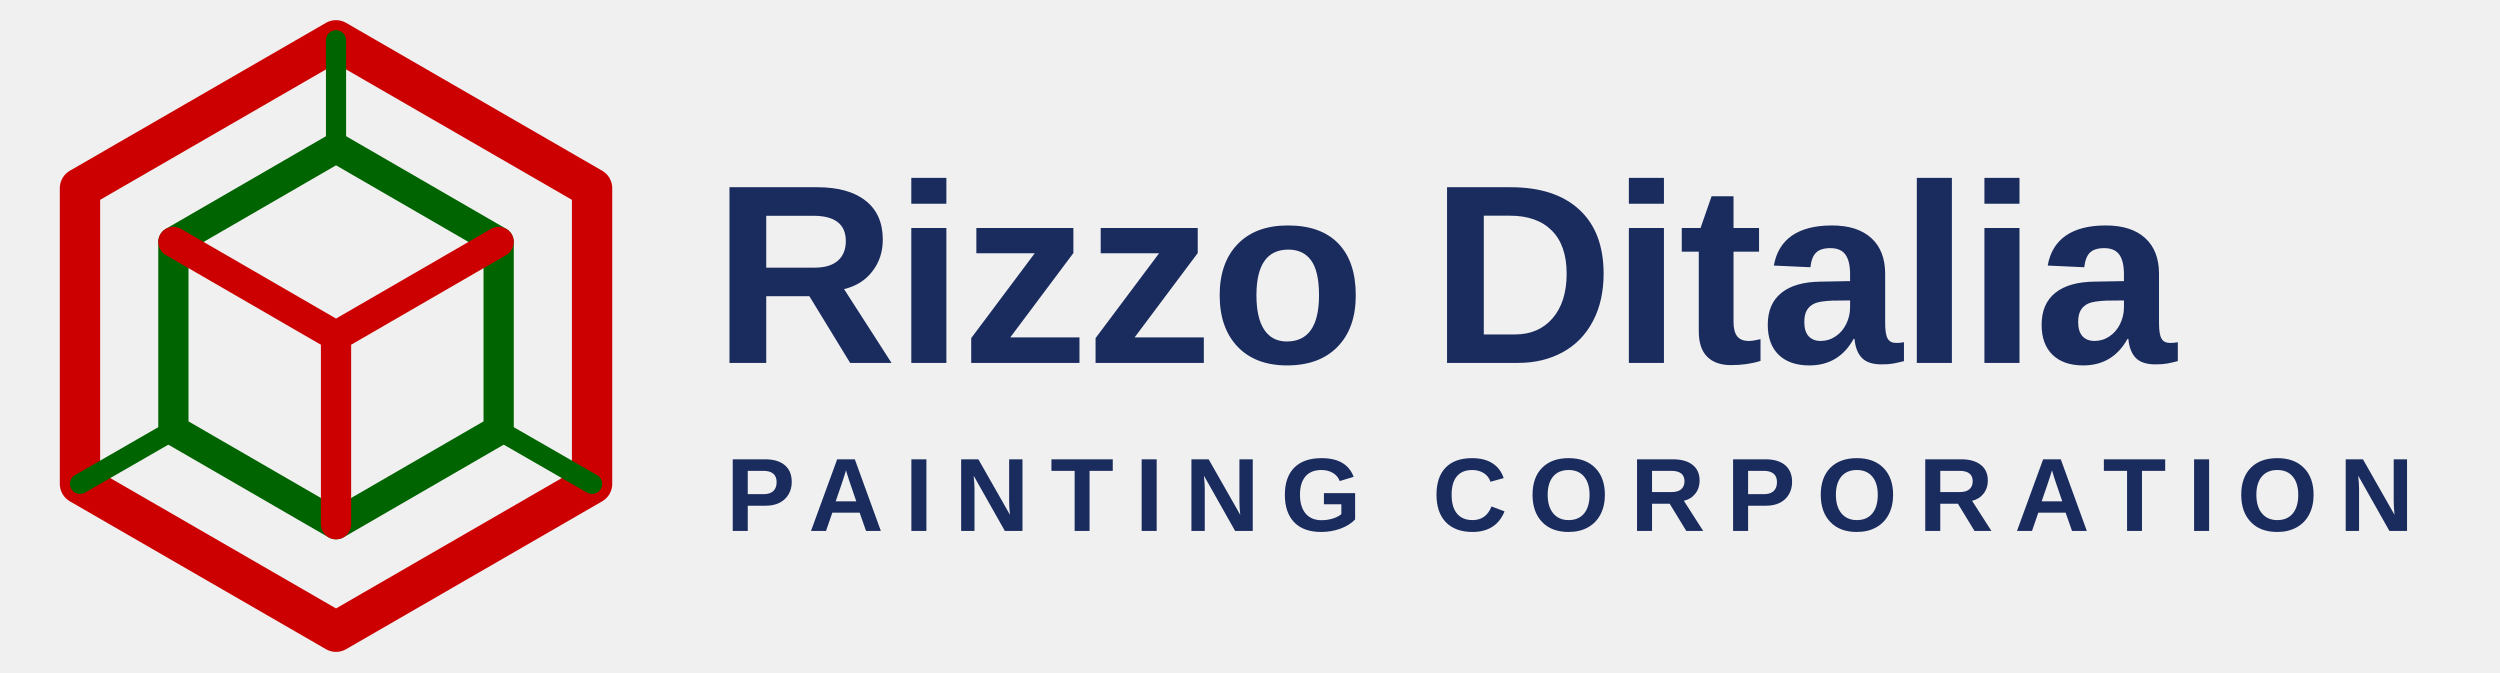
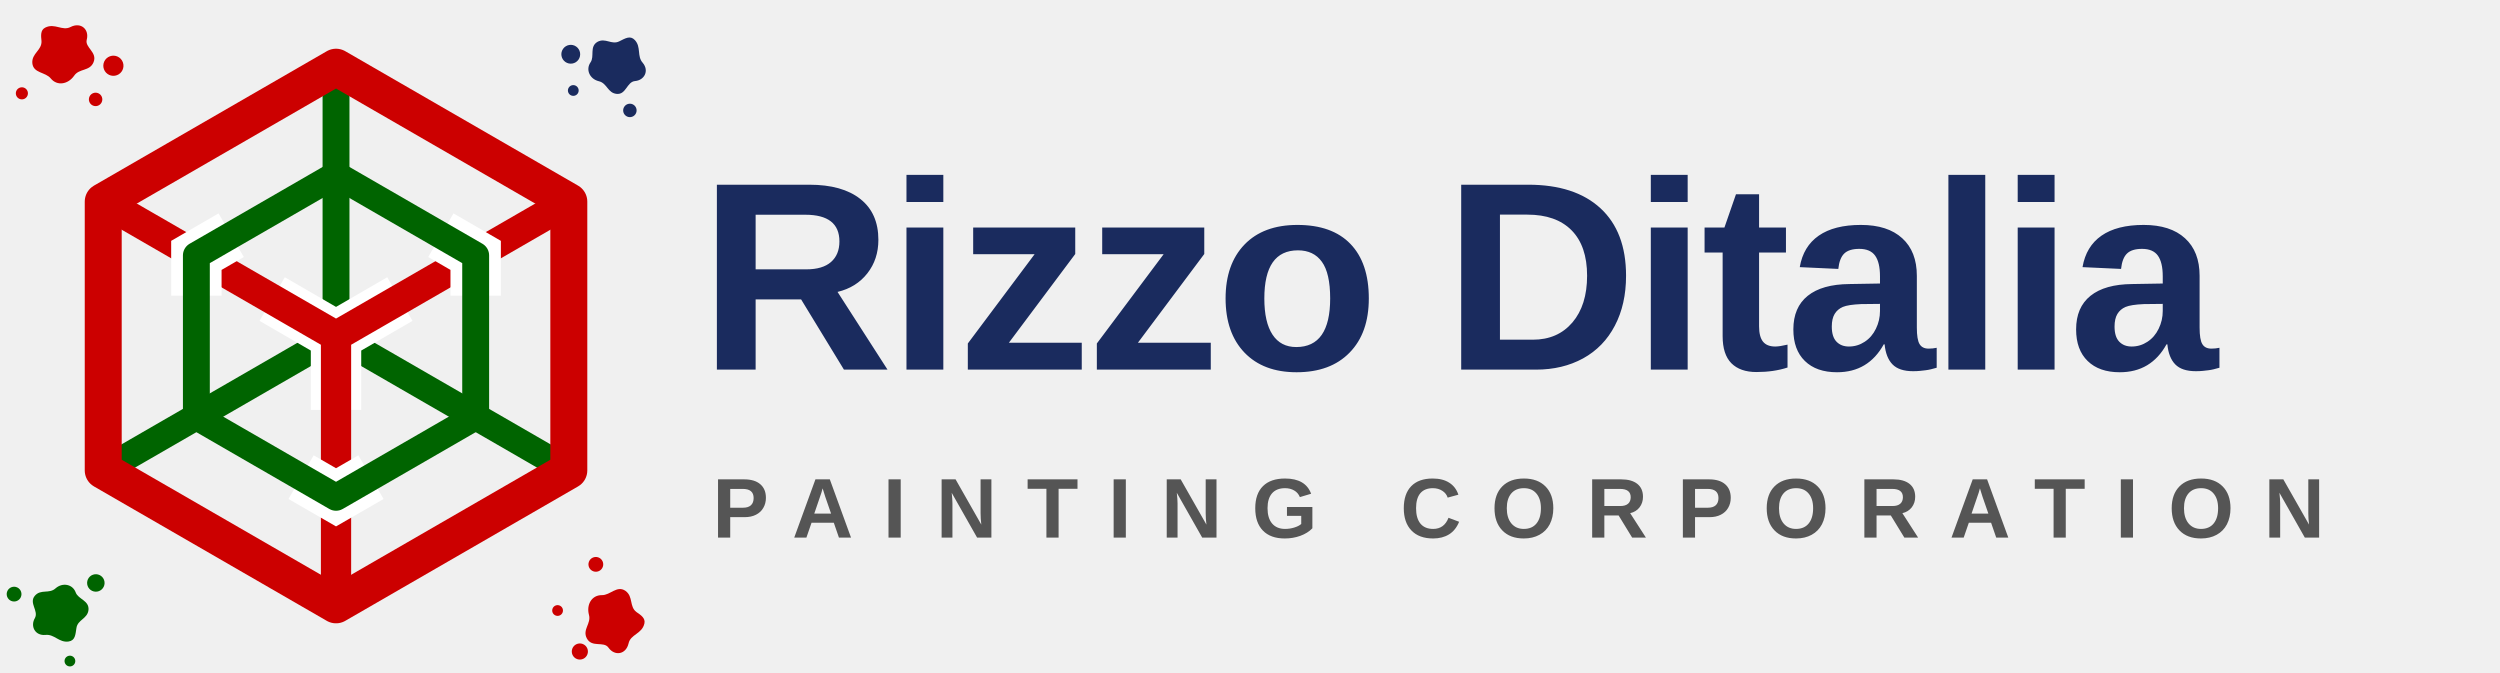
<svg xmlns="http://www.w3.org/2000/svg" viewBox="0 0 372 100" role="img">
+   <g>
+     <g fill="#cc0000" transform="translate(8.5 9) rotate(-20)">
+       <path d="M0-5.2c1.6-.2 2.2 1.4 3.6 1.2 1.7-.2 2.5 1.3 1.6 2.6-.7 1 .9 2.3-.2 3.5-1 1.1-2.3.1-3.4.9-1.3.9-2.9.6-3.4-.8-.4-1.2-2.2-1.6-1.8-3.1.4-1.4 2-1.3 2.4-2.6.2-.8.4-1.6 1.2-1.7z" />
+       <circle cx="7.6" cy="3.6" r="1.5" />
+       <circle cx="3.4" cy="7.4" r="1" />
+       <circle cx="-6.6" cy="2.8" r=".9" />
+     </g>
+     <g fill="#1a2b5e" transform="translate(91.5 9.5) rotate(35)">
+       <path d="M.4-4.6c1.4.3 1.6 1.8 2.9 2.1 1.5.4 1.7 2 .6 2.9-.9.8.1 2.4-1.1 3.1-1.2.7-2.1-.5-3.3 0-1.3.5-2.6-.3-2.6-1.6 0-1.1-1.5-1.8-.9-3.1.6-1.2 2-.8 2.6-1.9.5-.9.8-1.7 1.8-1.5z" />
+       <circle cx="-6.2" cy="2.6" r="1.4" />
+       <circle cx="5.8" cy="4.4" r="1" />
+       <circle cx="-2.8" cy="6.8" r=".8" />
+     </g>
+     <g fill="#006400" transform="translate(9 91) rotate(160)">
+       <path d="M.4-4.6c1.4.3 1.6 1.8 2.9 2.1 1.5.4 1.7 2 .6 2.9-.9.8.1 2.4-1.1 3.1-1.2.7-2.1-.5-3.3 0-1.3.5-2.6-.3-2.6-1.6 0-1.1-1.5-1.8-.9-3.1.6-1.2 2-.8 2.6-1.9.5-.9.8-1.7 1.8-1.5z" />
+       <circle cx="-6.4" cy="2.2" r="1.3" />
+       <circle cx="5.6" cy="4.8" r="1.1" />
+       <circle cx="1.2" cy="-7.4" r=".8" />
+     </g>
+     <g fill="#cc0000" transform="translate(91 91) rotate(110)">
+       <path d="M0-5.2c1.6-.2 2.2 1.4 3.6 1.2 1.7-.2 2.5 1.3 1.6 2.6-.7 1 .9 2.3-.2 3.5-1 1.1-2.3.1-3.4.9-1.3.9-2.9.6-3.4-.8-.4-1.2-2.2-1.6-1.8-3.1.4-1.4 2-1.3 2.4-2.6.2-.8.4-1.6 1.2-1.7z" />
+       <circle cx="7.2" cy="2.4" r="1.2" />
+       <circle cx="-5.8" cy="4.6" r="1.1" />
+       <circle cx="2.6" cy="7.6" r=".8" />
+     </g>
+   </g>
  <g fill="none" stroke-linejoin="round" stroke-linecap="round">
-     <polygon points="50,6 88.1,28 88.1,72 50,94 11.9,72 11.9,28" stroke="#cc0000" stroke-width="6" />
-     <polygon points="50,22 74.2,36 74.2,64 50,78 25.8,64 25.8,36" stroke="#006400" stroke-width="4.5" />
-     <path d="M50 50 L50 78 M50 50 L25.8 36 M50 50 L74.2 36" stroke="#cc0000" stroke-width="4.5" />
-     <path d="M50 6 L50 22 M88.1 72 L74.2 64 M11.9 72 L25.8 64" stroke="#006400" stroke-width="3" />
+     <path d="M50 50 L50 10 M50 50 L15.36 70 M50 50 L84.64 70" stroke="#006400" stroke-width="4" />
+     <path d="M50 50 L40.5 44.5 M50 50 L59.5 44.5 M50 50 L50 61" stroke="#fff" stroke-width="7.5" stroke-linecap="butt" />
+     <path d="M50 50 L15.36 30 M50 50 L84.64 30 M50 50 L50 90" stroke="#cc0000" stroke-width="4.5" />
+     <path d="M34.4 35 L29.22 38 L29.22 44 M65.6 35 L70.78 38 L70.78 44 M44.8 71 L50 74 L55.2 71" stroke="#fff" stroke-width="7.5" stroke-linecap="butt" stroke-linejoin="miter" />
+     <polygon points="50,26 70.78,38 70.78,62 50,74 29.22,62 29.22,38" stroke="#006400" stroke-width="4" />
+     <polygon points="50,10 84.64,30 84.64,70 50,90 15.36,70 15.36,30" stroke="#cc0000" stroke-width="5.5" />
  </g>
-   <text class="logo-name" x="106" y="54" fill="#1a2b5e" font-family="Montserrat, 'Segoe UI', Arial, sans-serif" font-size="38" font-weight="800" letter-spacing="-0.5">Rizzo Ditalia</text>
-   <text class="logo-sub" x="108" y="79" fill="#1a2b5e" font-family="Montserrat, 'Segoe UI', Arial, sans-serif" font-size="15.5" font-weight="600" letter-spacing="3.1">PAINTING CORPORATION</text>
+   <text class="logo-name" x="104" y="55" fill="#1a2b5e" font-family="Montserrat, 'Segoe UI', Arial, sans-serif" font-size="40" font-weight="900" letter-spacing="-0.8">Rizzo Ditalia</text>
+   <text class="logo-sub" x="106" y="80" fill="#555" font-family="Montserrat, 'Segoe UI', Arial, sans-serif" font-size="12.6" font-weight="700" letter-spacing="4.4" textLength="254" lengthAdjust="spacing">PAINTING CORPORATION</text>
</svg>
